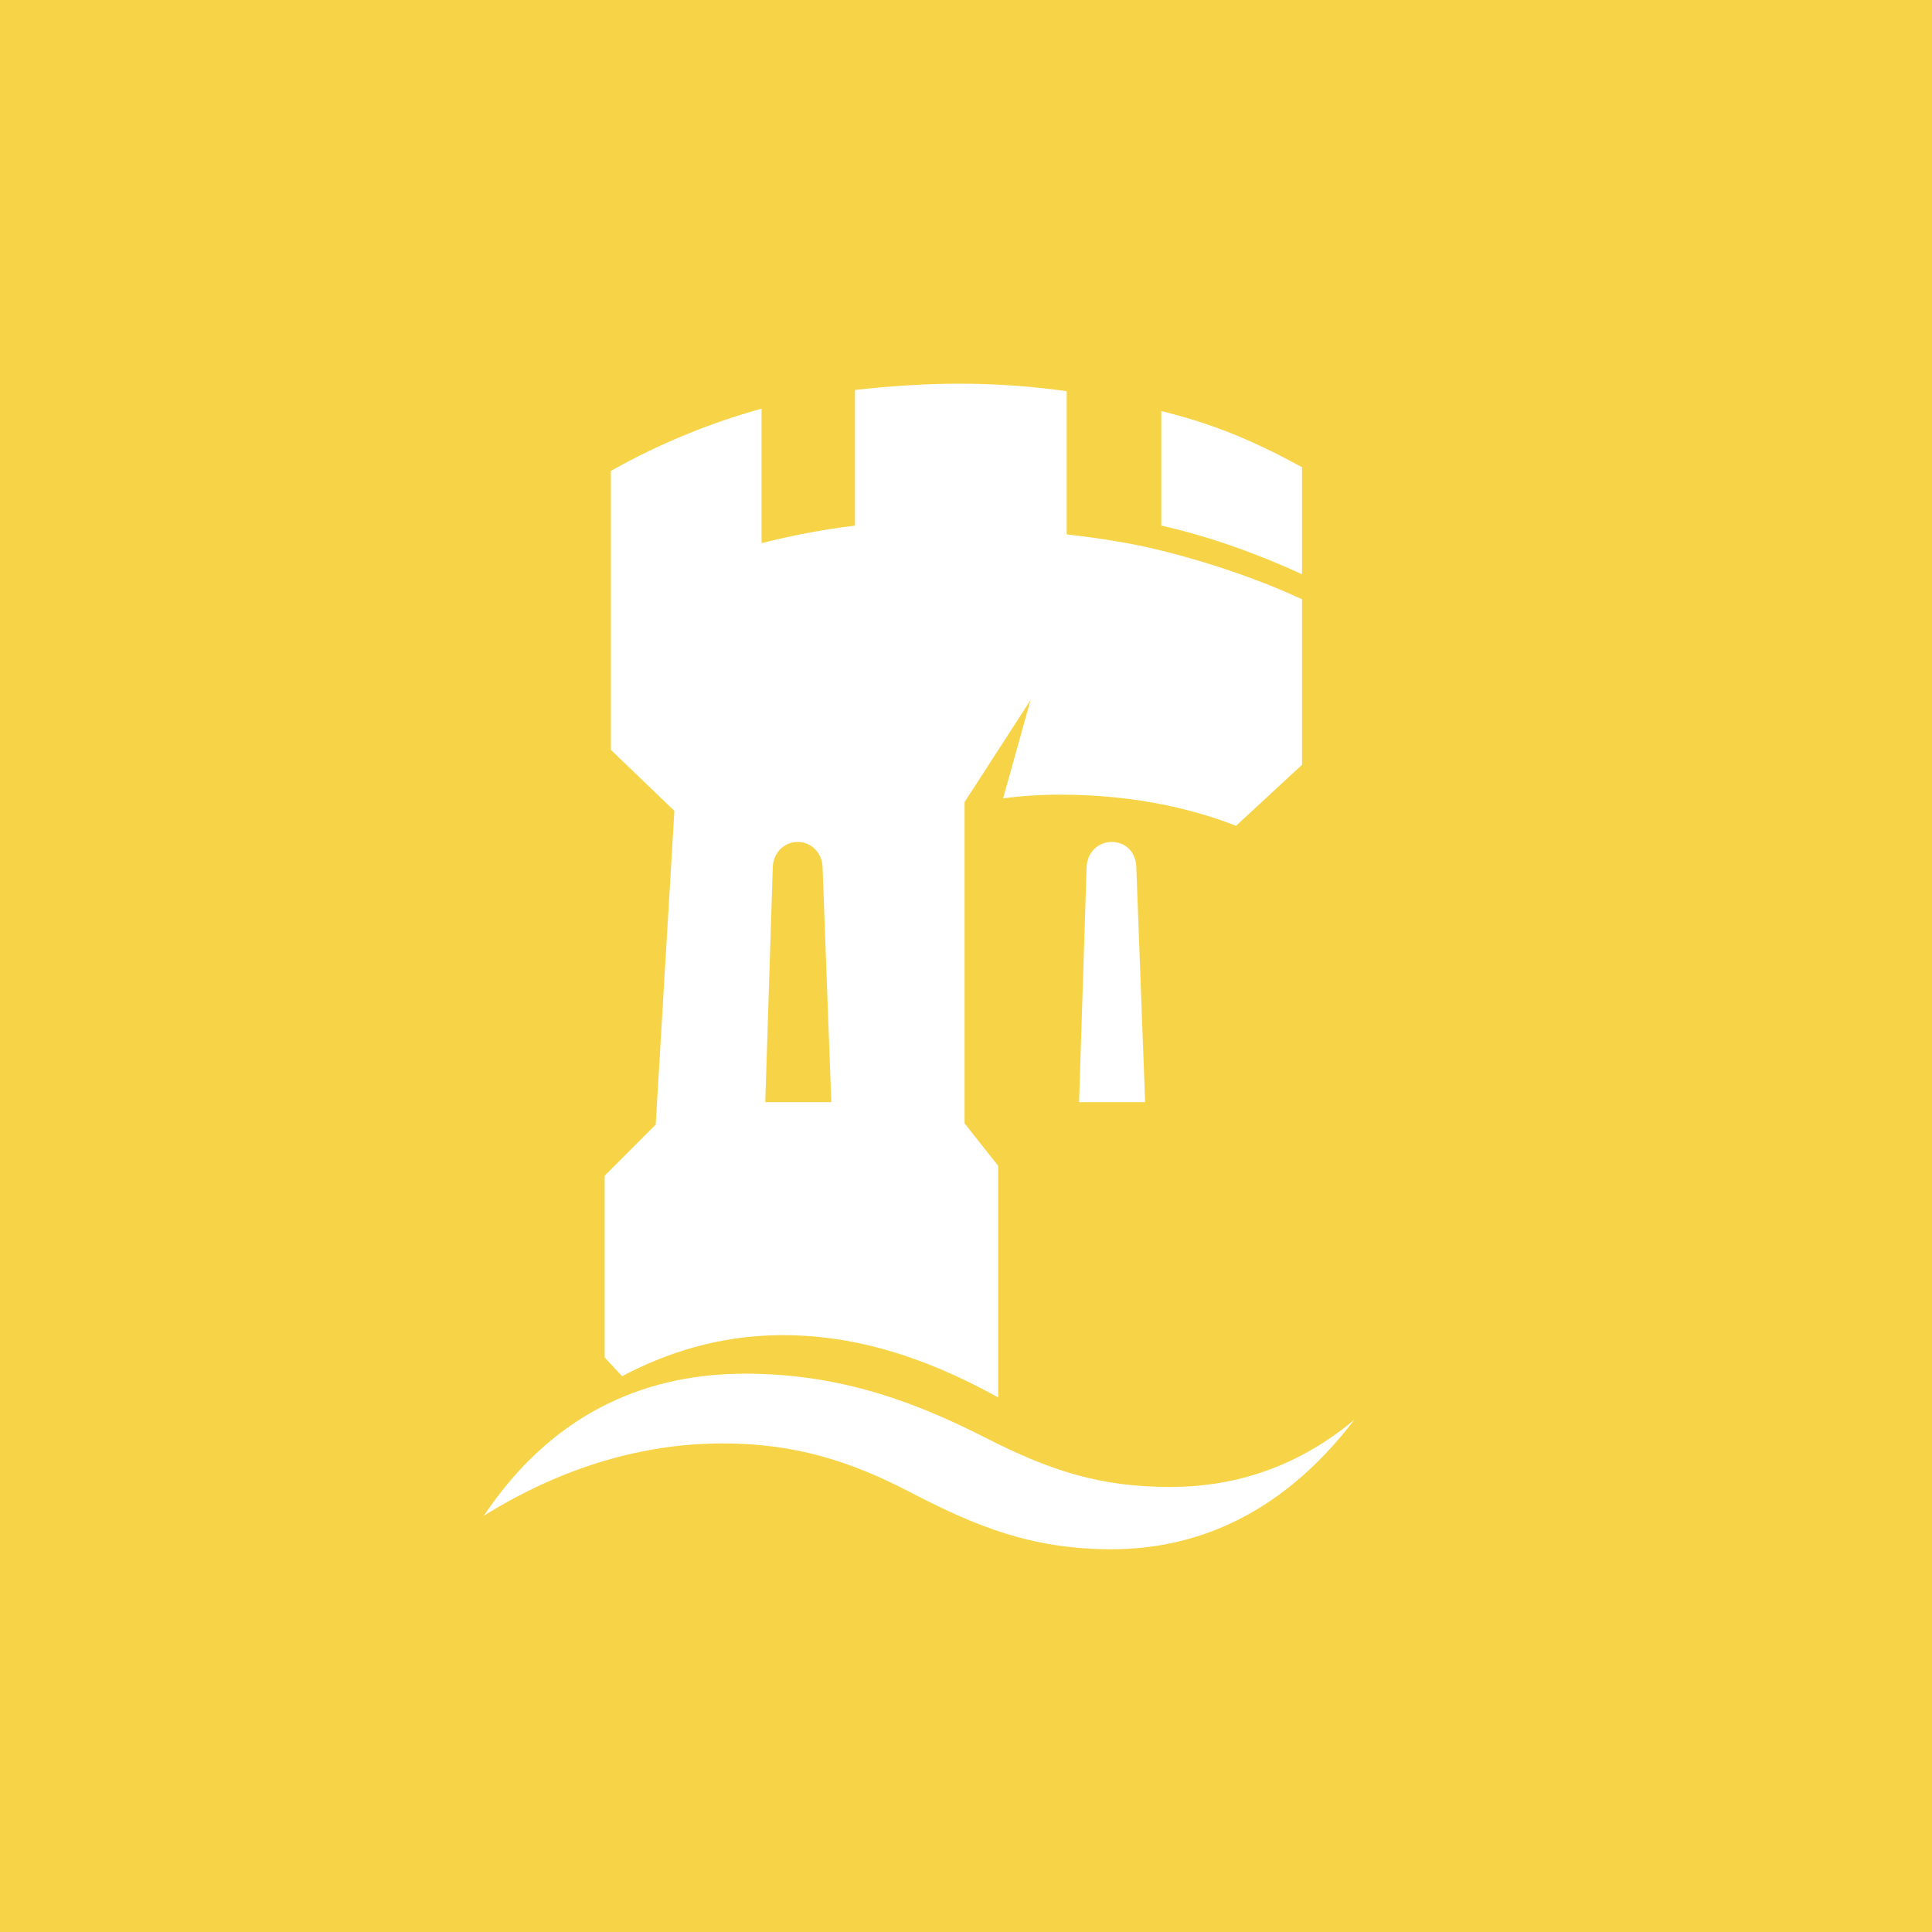
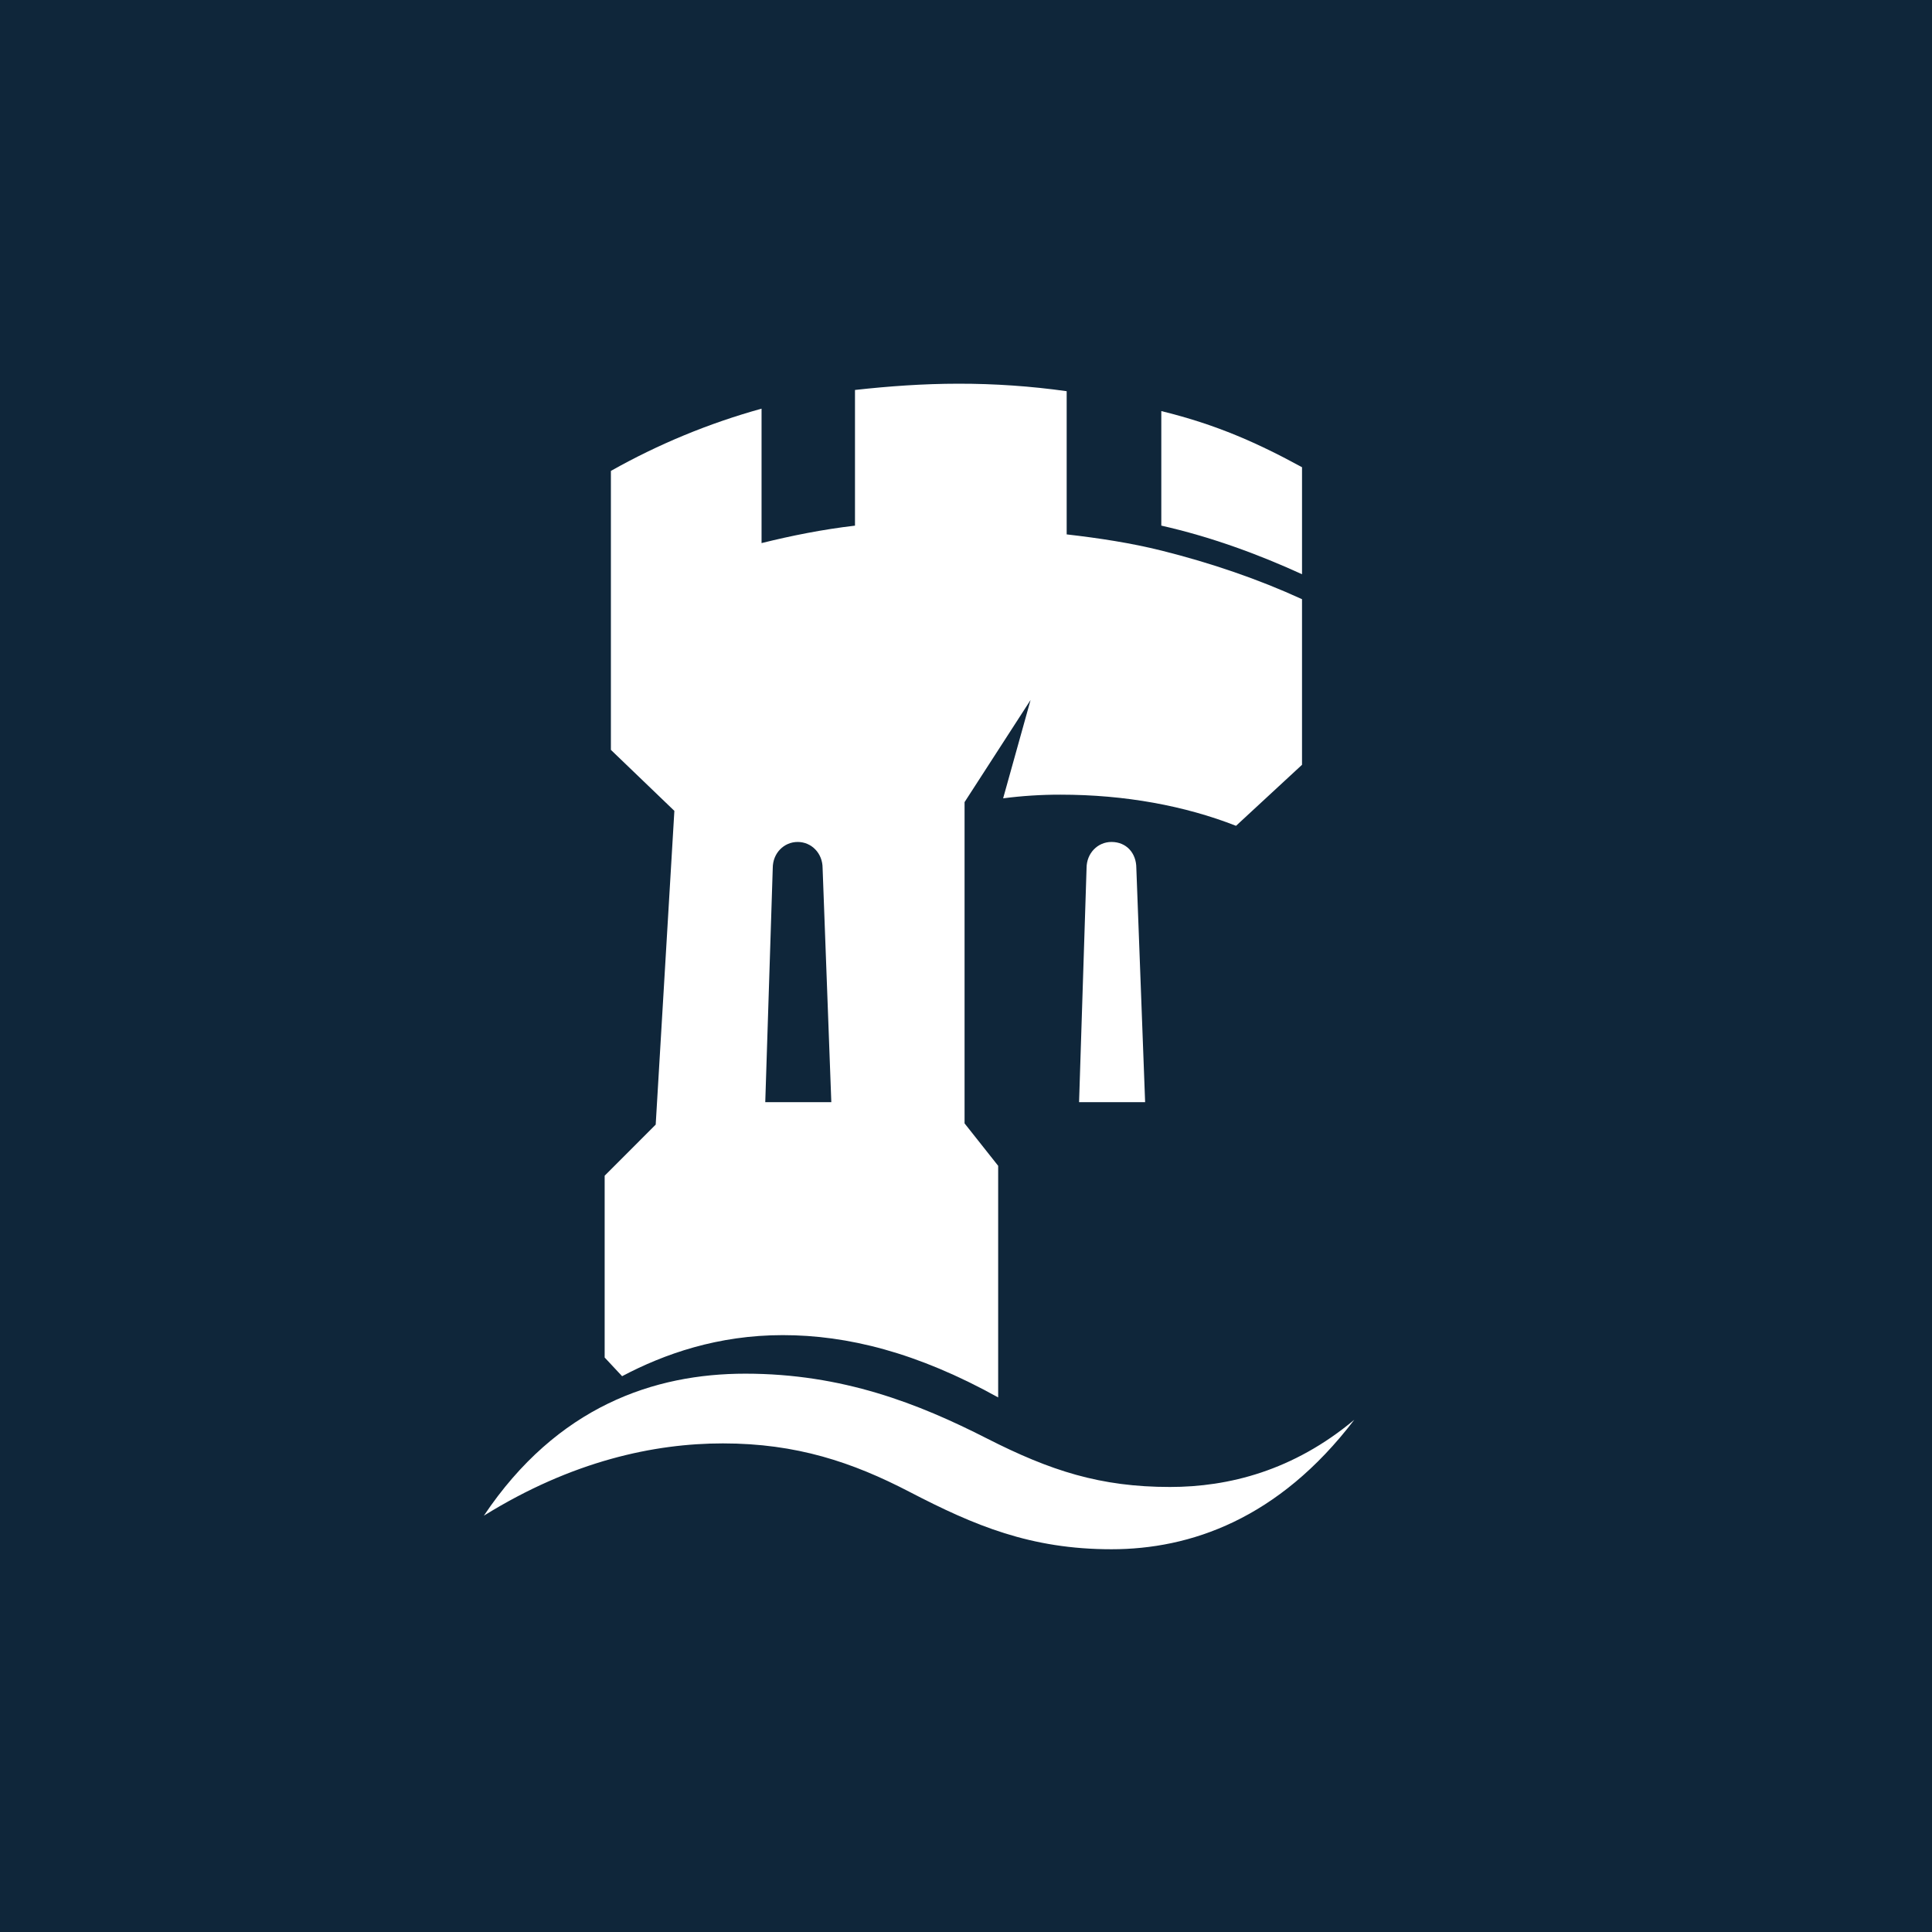
<svg xmlns="http://www.w3.org/2000/svg" id="Layer_1" data-name="Layer 1" width="2048" height="2048" viewBox="0 0 2048 2048">
  <defs>
    <style>
      .cls-1 {
        fill: #fff;
      }

      .cls-1, .cls-2 {
        fill-rule: evenodd;
      }

      .cls-3, .cls-2 {
-         fill: #f7d447;
+         fill: #0f263a;
      }
    </style>
  </defs>
  <rect class="cls-3" width="2048" height="2048" />
  <path class="cls-1" d="M1231.03,557.17v-121.41c59.4,14.53,102.97,34.35,149.17,59.51v113.44c-46.17-21.12-96.35-39.61-149.17-51.54h0Z" />
  <path class="cls-1" d="M1143.86,1168.34l7.94-248.12c0-15.86,11.85-27.71,26.41-27.71,15.89,0,26.35,11.87,26.35,27.71l9.32,248.12h-70.03Z" />
  <path class="cls-1" d="M1178.21,1642.27c-85.78,0-145.23-25.08-213.88-60.73-60.7-31.59-120.1-51.48-198.02-51.48-72.55,0-159.69,18.46-253.41,76.64,77.89-116.2,180.86-150.55,277.19-150.55,102.97,0,183.49,31.67,256.12,68.7,67.29,34.22,120.1,51.4,194.06,51.4,62.03,0,130.65-17.16,195.34-71.22-80.49,105.57-174.22,137.24-257.39,137.24h0Z" />
  <path class="cls-1" d="M1231.03,583.61c-31.69-7.94-65.99-13.2-100.31-17.13v-151.8c-38.05-5.35-76.42-8-114.84-7.94-37.01,0-73.96,2.68-109.56,6.64v143.83c-34.32,4.01-67.37,10.63-99.04,18.49v-142.5c-55.72,15.44-109.35,37.6-159.71,65.99v295.7l67.29,64.66-19.79,332.58-54.11,54.17v192.71l18.49,19.82c44.87-23.7,101.61-43.54,170.26-43.54s142.58,18.41,228.39,66.04v-245.52l-35.62-44.98v-340.55l69.97-108.26-29.09,104.24c20.15-2.62,40.44-3.91,60.76-3.88,68.62,0,131.95,11.82,186.12,33.02l69.95-64.69v-175.55c-46.14-21.17-96.33-38.36-149.14-51.56Z" />
  <path class="cls-2" d="M811.21,1168.34l7.94-248.12c0-15.86,11.85-27.71,26.43-27.71s26.41,11.87,26.41,27.71l9.24,248.12h-70.03Z" />
</svg>
